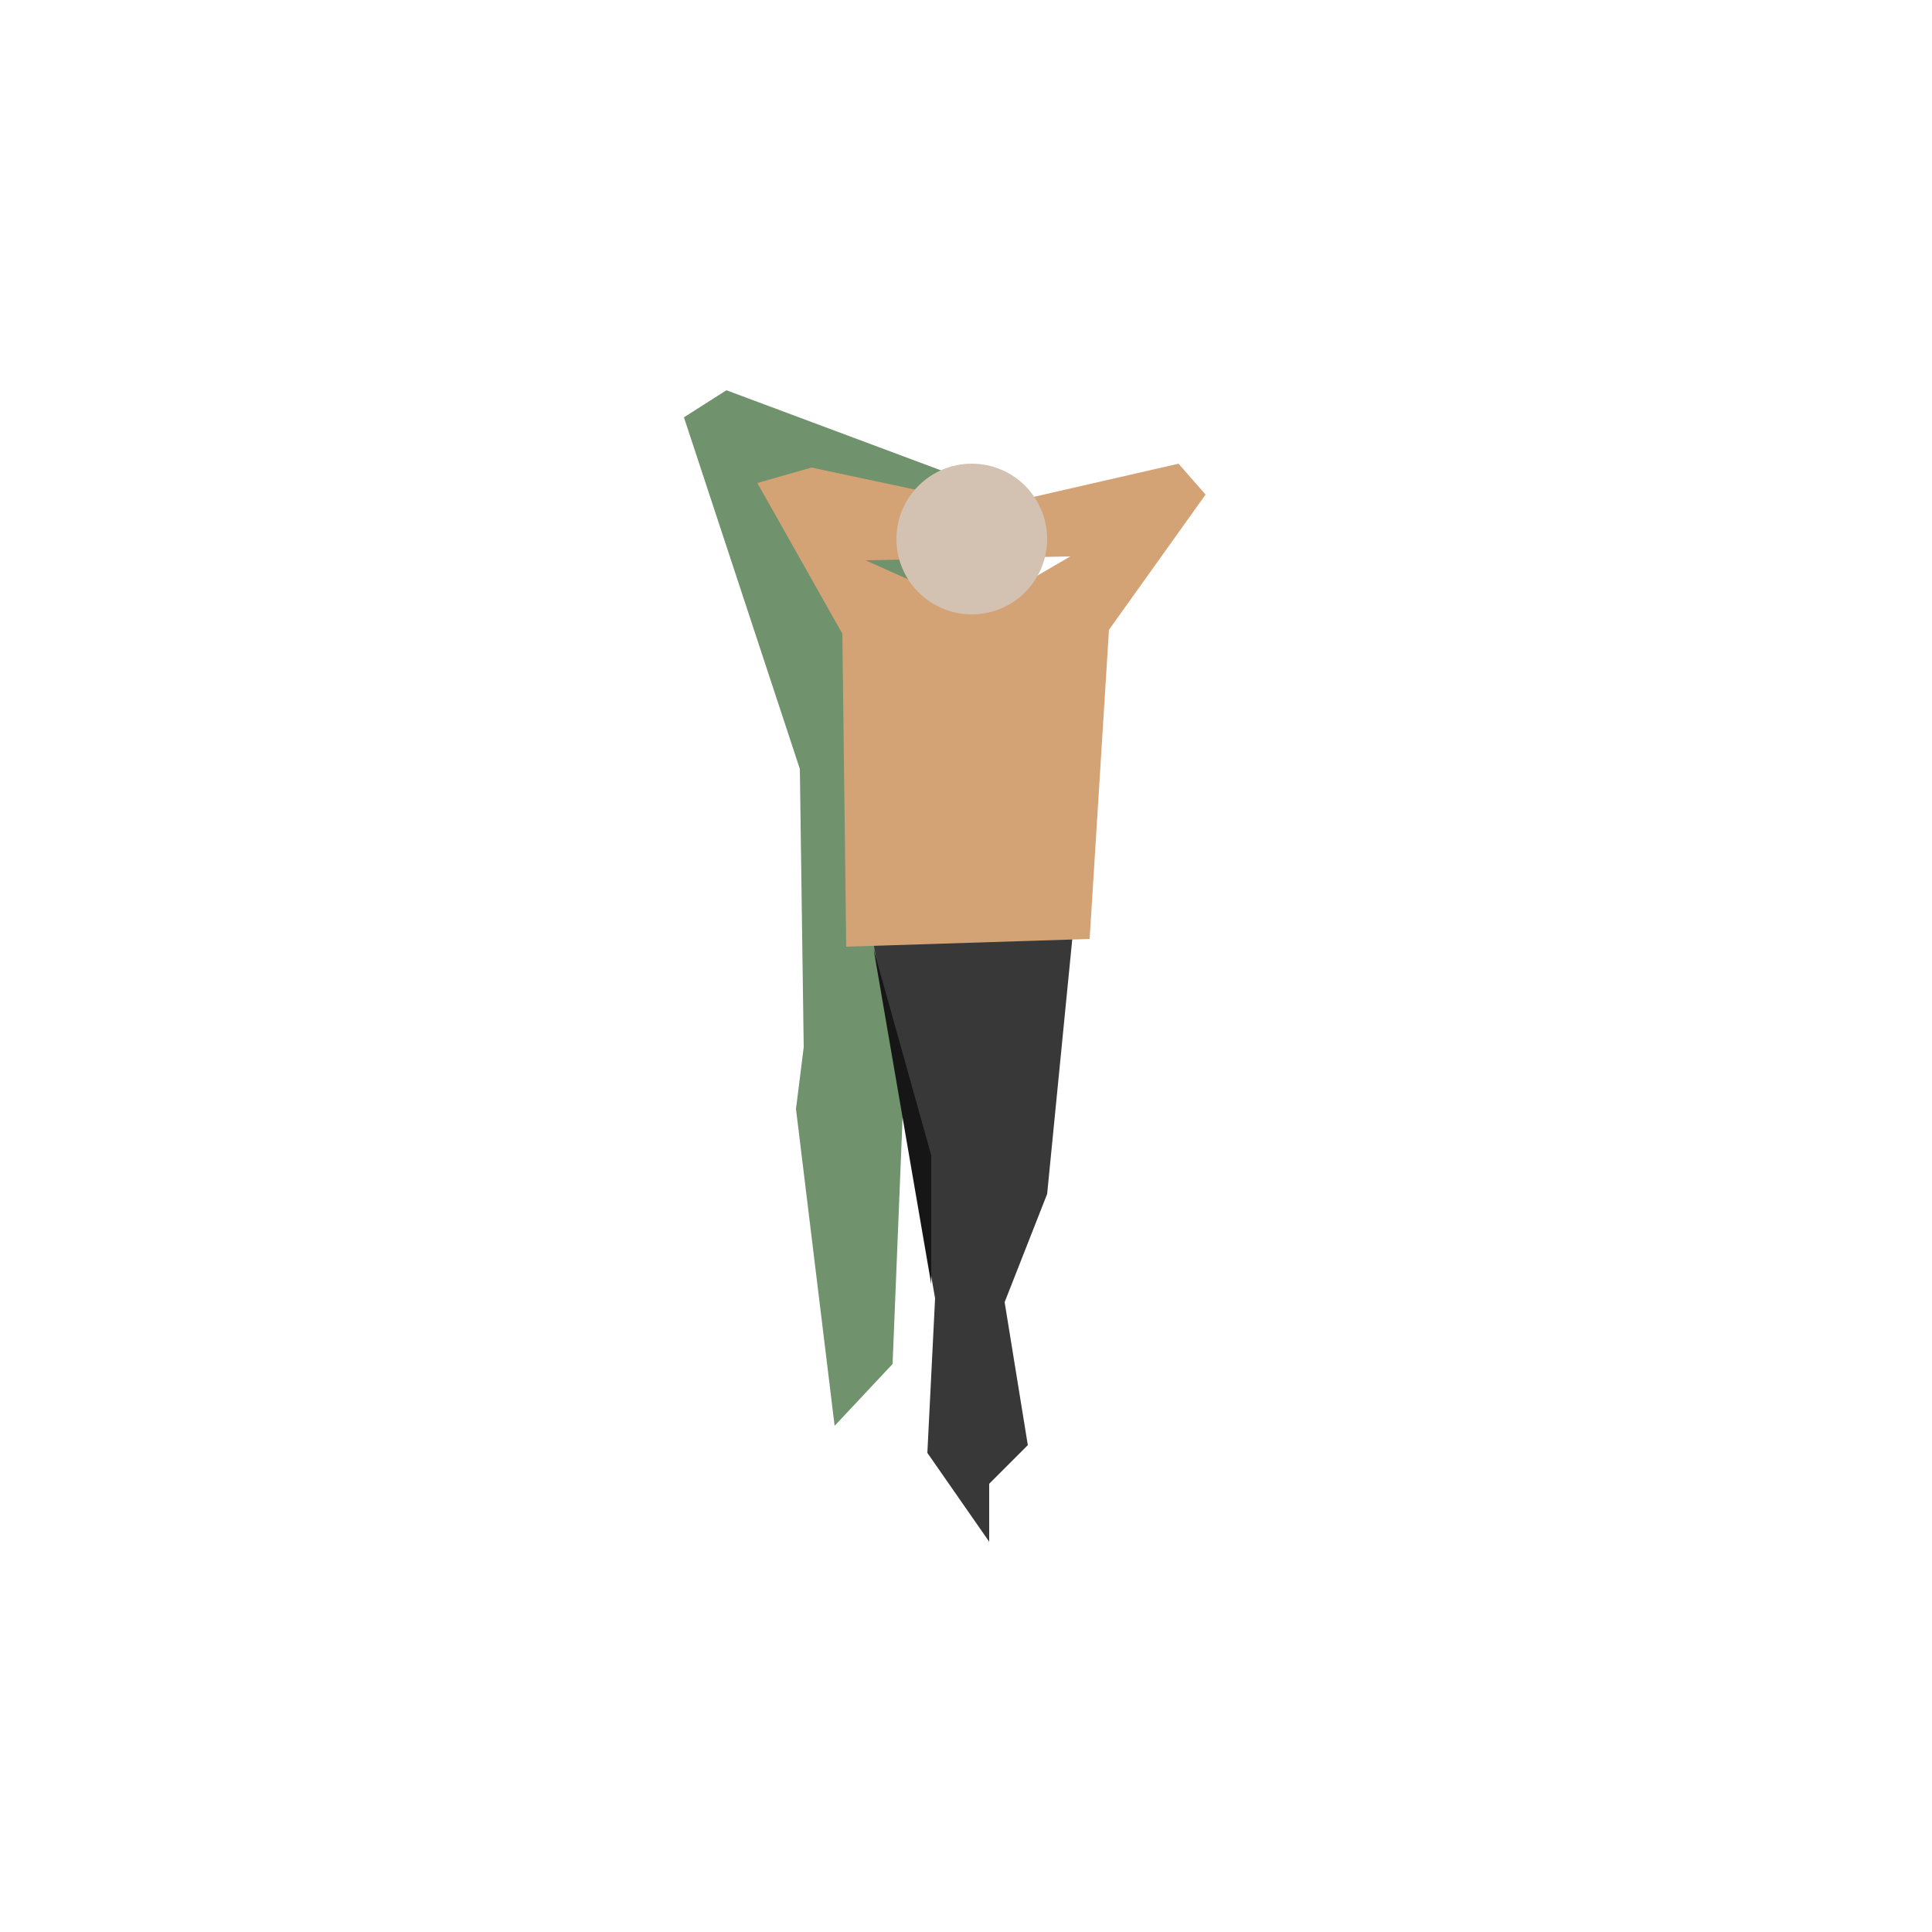
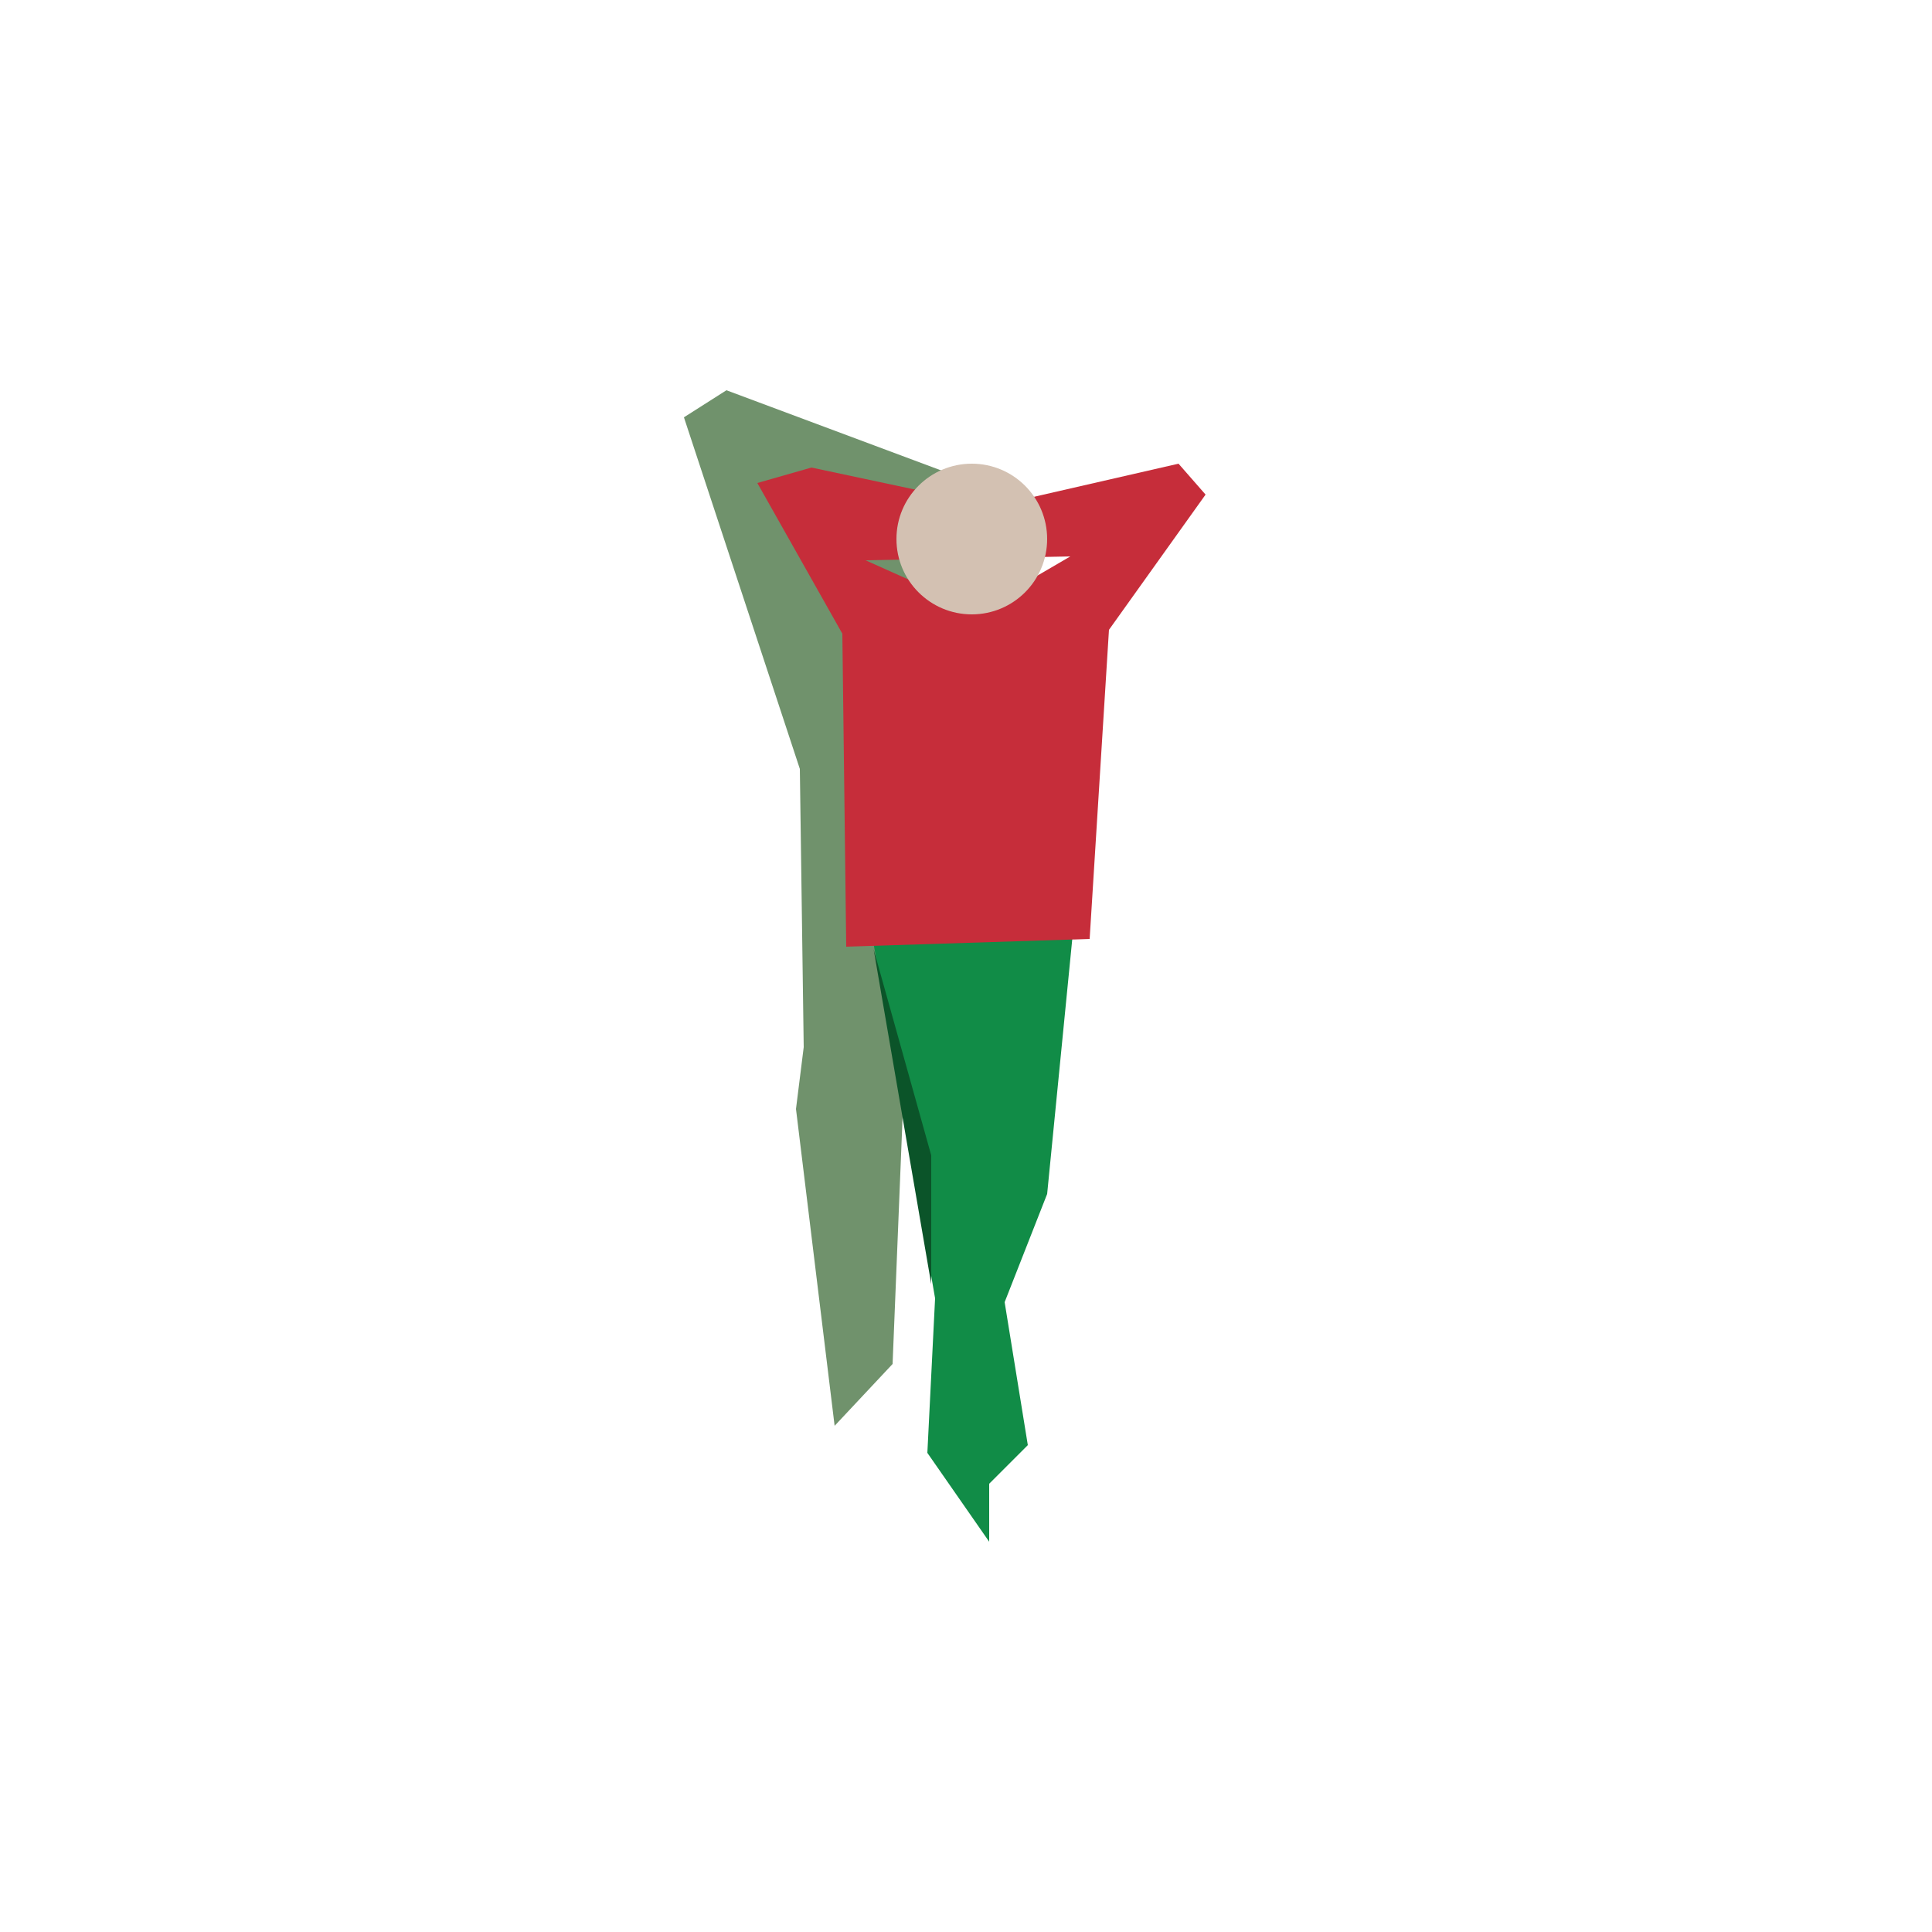
- <svg xmlns="http://www.w3.org/2000/svg" version="1.1" x="0px" y="0px" viewBox="0 0 500 500" style="enable-background:new 0 0 500 500;" xml:space="preserve">
+ <svg xmlns="http://www.w3.org/2000/svg" version="1.1" id="Layer_1" x="0px" y="0px" viewBox="0 0 500 500" style="enable-background:new 0 0 500 500;" xml:space="preserve">
  <style type="text/css">
	.st0{fill:#70926C;}
- 	.st1{fill:#383839;}
- 	.st2{fill:#D4A375;}
+ 	.st1{fill:#118C47;}
+ 	.st2{fill:#C62D3A;}
	.st3{fill:#D3C1B2;}
- 	.st4{fill:#161616;}
+ 	.st4{fill:#0B5429;}
</style>
  <g id="Capa_1">
</g>
  <g id="Capa_2">
    <polygon class="st0" points="263,129 188,101 177,108 207,199 208,271 206,287 216,369 231,353 234,279  " />
    <polygon class="st1" points="225,238 278,238 271,309 260,337 266,374 256,384 256,399 240,376 242,336  " />
    <path class="st2" d="M305,120l-48,11l-47-10l-14,4l22,39l1,81l63-2l5-80l25-35L305,120z M253,158l-29-13l53-1L253,158z" />
    <circle class="st3" cx="251.5" cy="139.5" r="19.5" />
    <polygon class="st4" points="241,332.3 241,299 226.1,245.7  " />
  </g>
</svg>
